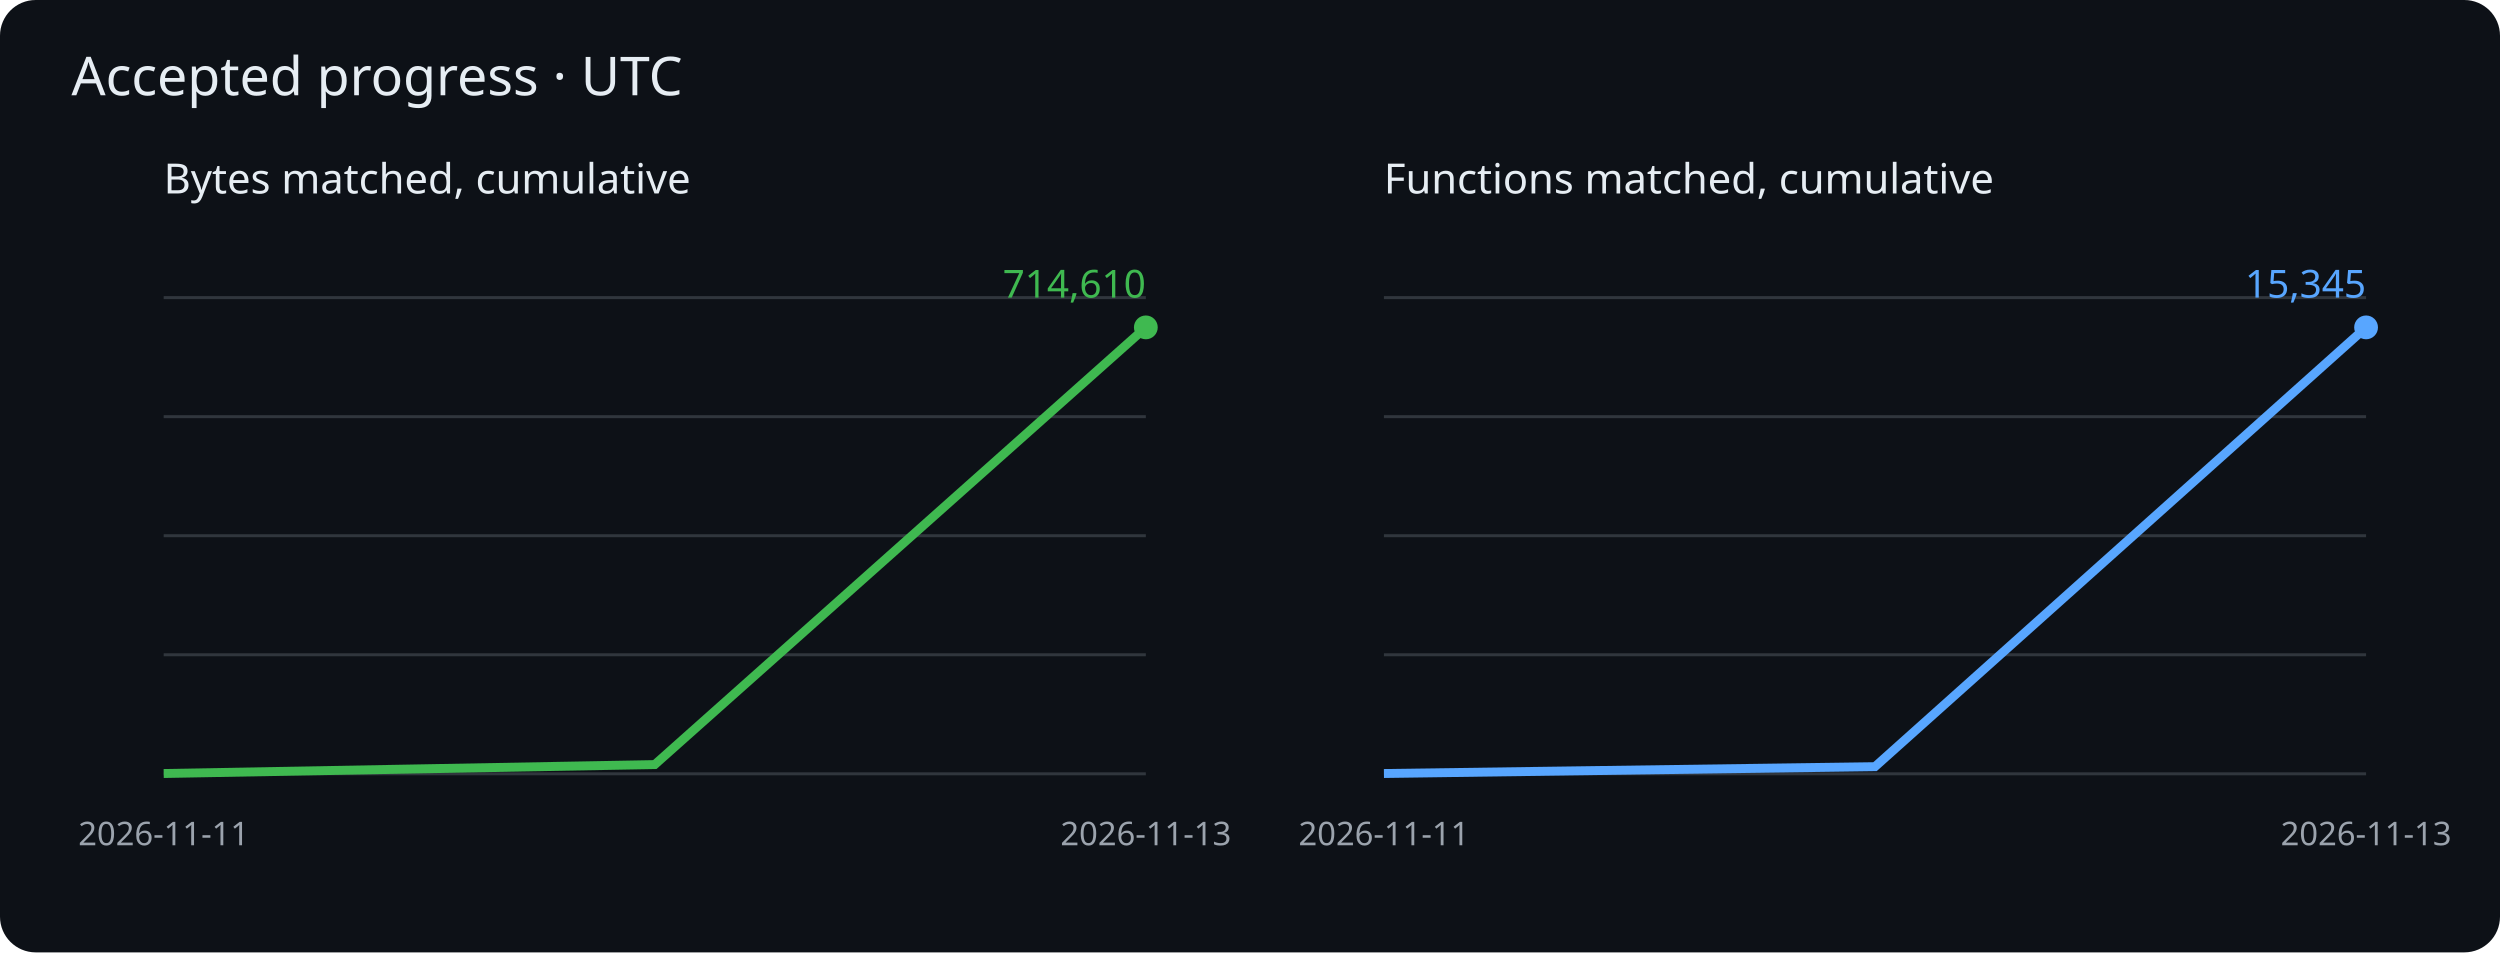
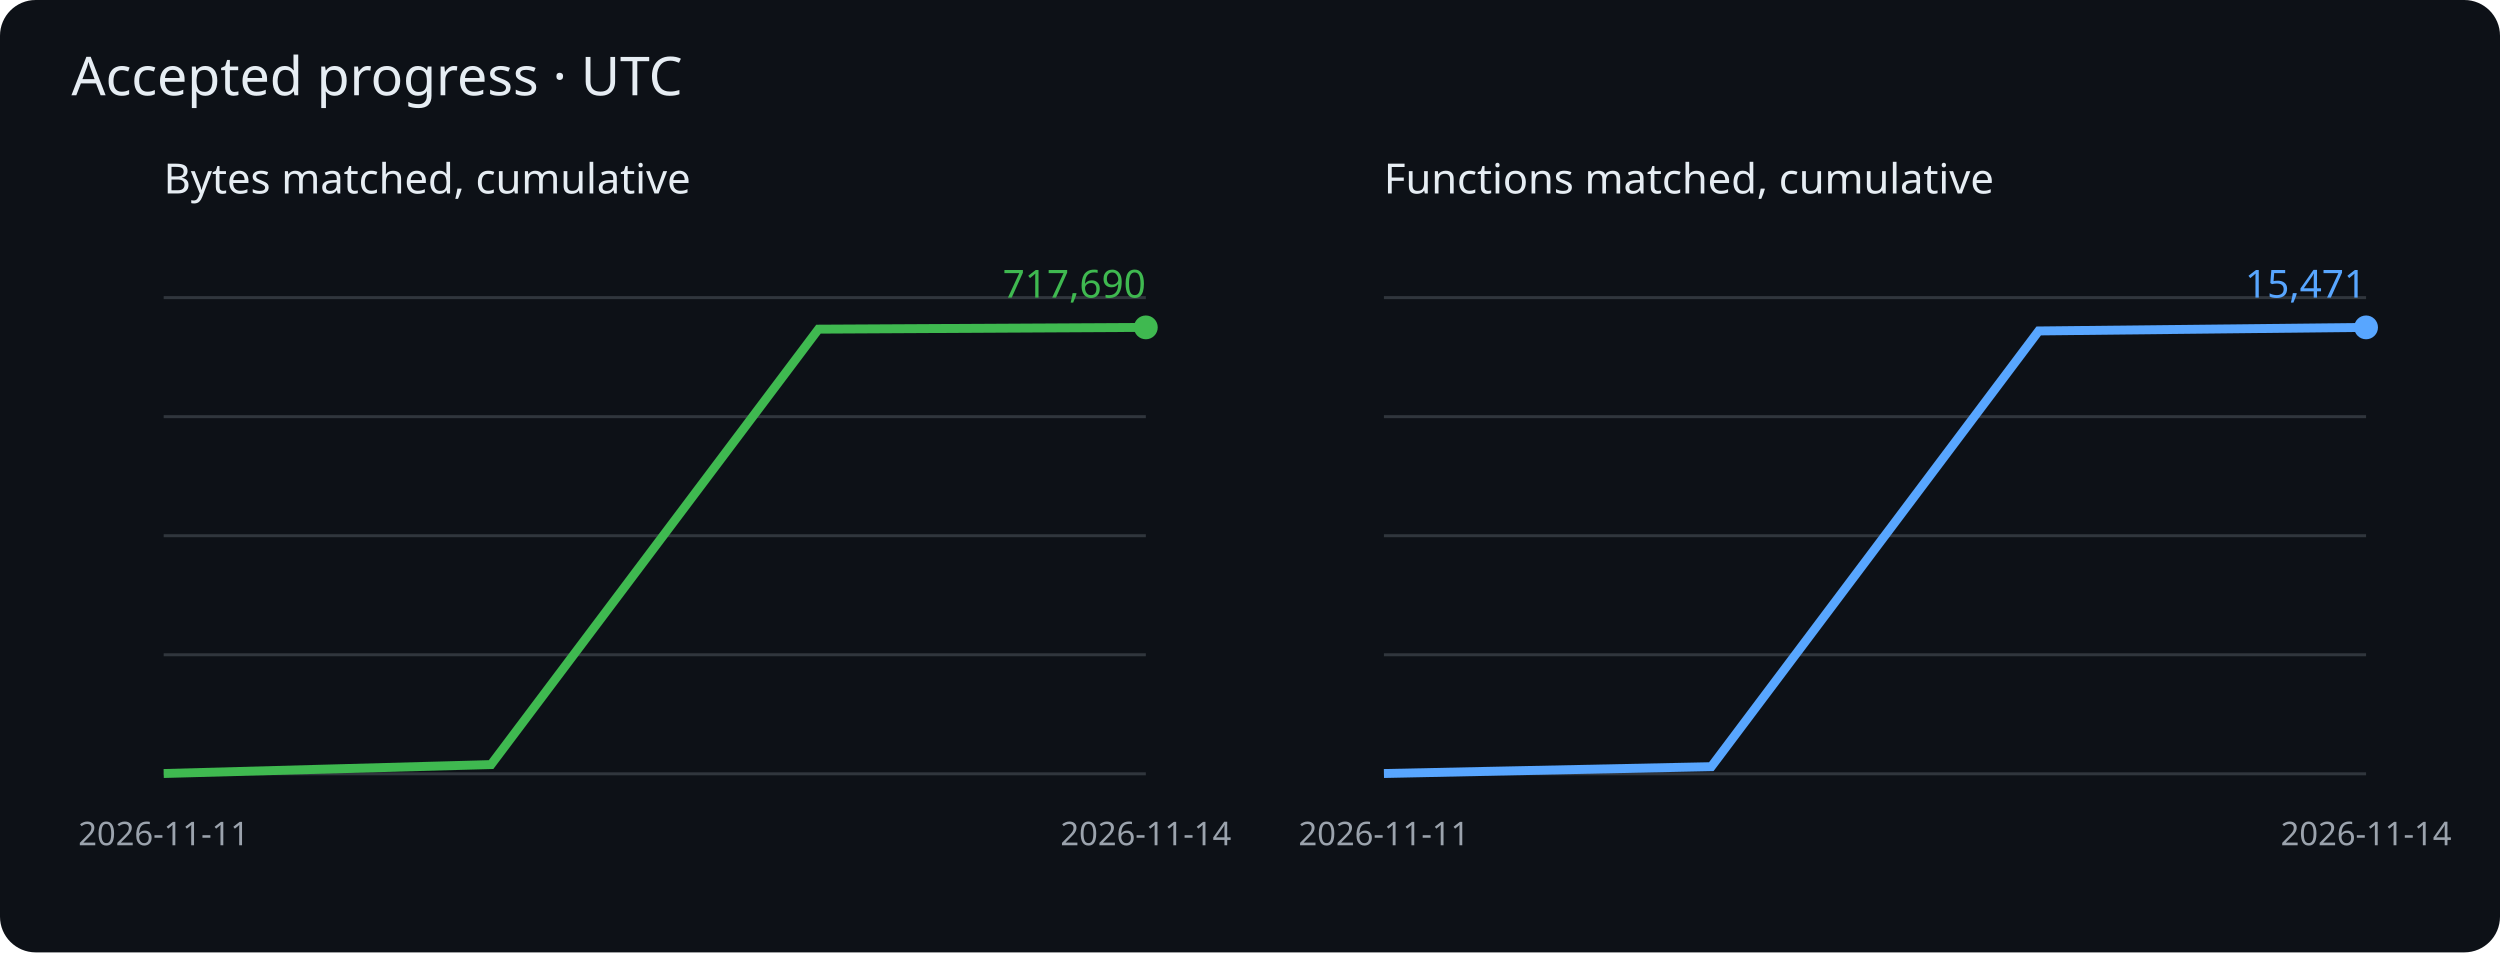
<svg xmlns="http://www.w3.org/2000/svg" viewBox="0 0 840 320" role="img" aria-label="Cumulative matched bytes and functions">
  <rect width="840" height="320" rx="12" fill="#0d1117" />
  <g font-family="sans-serif">
    <text x="24" y="32" fill="#e6edf3" font-size="18">Accepted progress · UTC</text>
    <text x="55" y="65" fill="#e6edf3" font-size="14">Bytes matched, cumulative</text>
    <path d="M55 260h330" stroke="#30363d" />
    <path d="M55 220h330" stroke="#30363d" />
    <path d="M55 180h330" stroke="#30363d" />
    <path d="M55 140h330" stroke="#30363d" />
    <path d="M55 100h330" stroke="#30363d" />
-     <polyline points="55.0,259.9 220.0,256.9 385.0,110.0" fill="none" stroke="#3fb950" stroke-width="3" />
+     <polyline points="55.0,259.9 165.0,256.9 275.0,110.6 385.0,110.0" fill="none" stroke="#3fb950" stroke-width="3" />
    <circle cx="385.0" cy="110.0" r="4" fill="#3fb950" />
-     <text x="385.0" y="100.0" text-anchor="end" fill="#3fb950" font-size="13">714,610</text>
+     <text x="385.0" y="100.0" text-anchor="end" fill="#3fb950" font-size="13">717,690</text>
    <text x="55.0" y="284" fill="#9ba3ad" font-size="11" text-anchor="middle">2026-11-11</text>
-     <text x="385.0" y="284" fill="#9ba3ad" font-size="11" text-anchor="middle">2026-11-13</text>
+     <text x="385.0" y="284" fill="#9ba3ad" font-size="11" text-anchor="middle">2026-11-14</text>
    <text x="465" y="65" fill="#e6edf3" font-size="14">Functions matched, cumulative</text>
    <path d="M465 260h330" stroke="#30363d" />
    <path d="M465 220h330" stroke="#30363d" />
    <path d="M465 180h330" stroke="#30363d" />
    <path d="M465 140h330" stroke="#30363d" />
    <path d="M465 100h330" stroke="#30363d" />
-     <polyline points="465.0,259.9 630.0,257.6 795.0,110.0" fill="none" stroke="#58a6ff" stroke-width="3" />
+     <polyline points="465.0,259.9 575.0,257.6 685.0,111.2 795.0,110.0" fill="none" stroke="#58a6ff" stroke-width="3" />
    <circle cx="795.0" cy="110.0" r="4" fill="#58a6ff" />
-     <text x="795.0" y="100.0" text-anchor="end" fill="#58a6ff" font-size="13">15,345</text>
+     <text x="795.0" y="100.0" text-anchor="end" fill="#58a6ff" font-size="13">15,471</text>
    <text x="465.0" y="284" fill="#9ba3ad" font-size="11" text-anchor="middle">2026-11-11</text>
-     <text x="795.0" y="284" fill="#9ba3ad" font-size="11" text-anchor="middle">2026-11-13</text>
+     <text x="795.0" y="284" fill="#9ba3ad" font-size="11" text-anchor="middle">2026-11-14</text>
  </g>
</svg>
